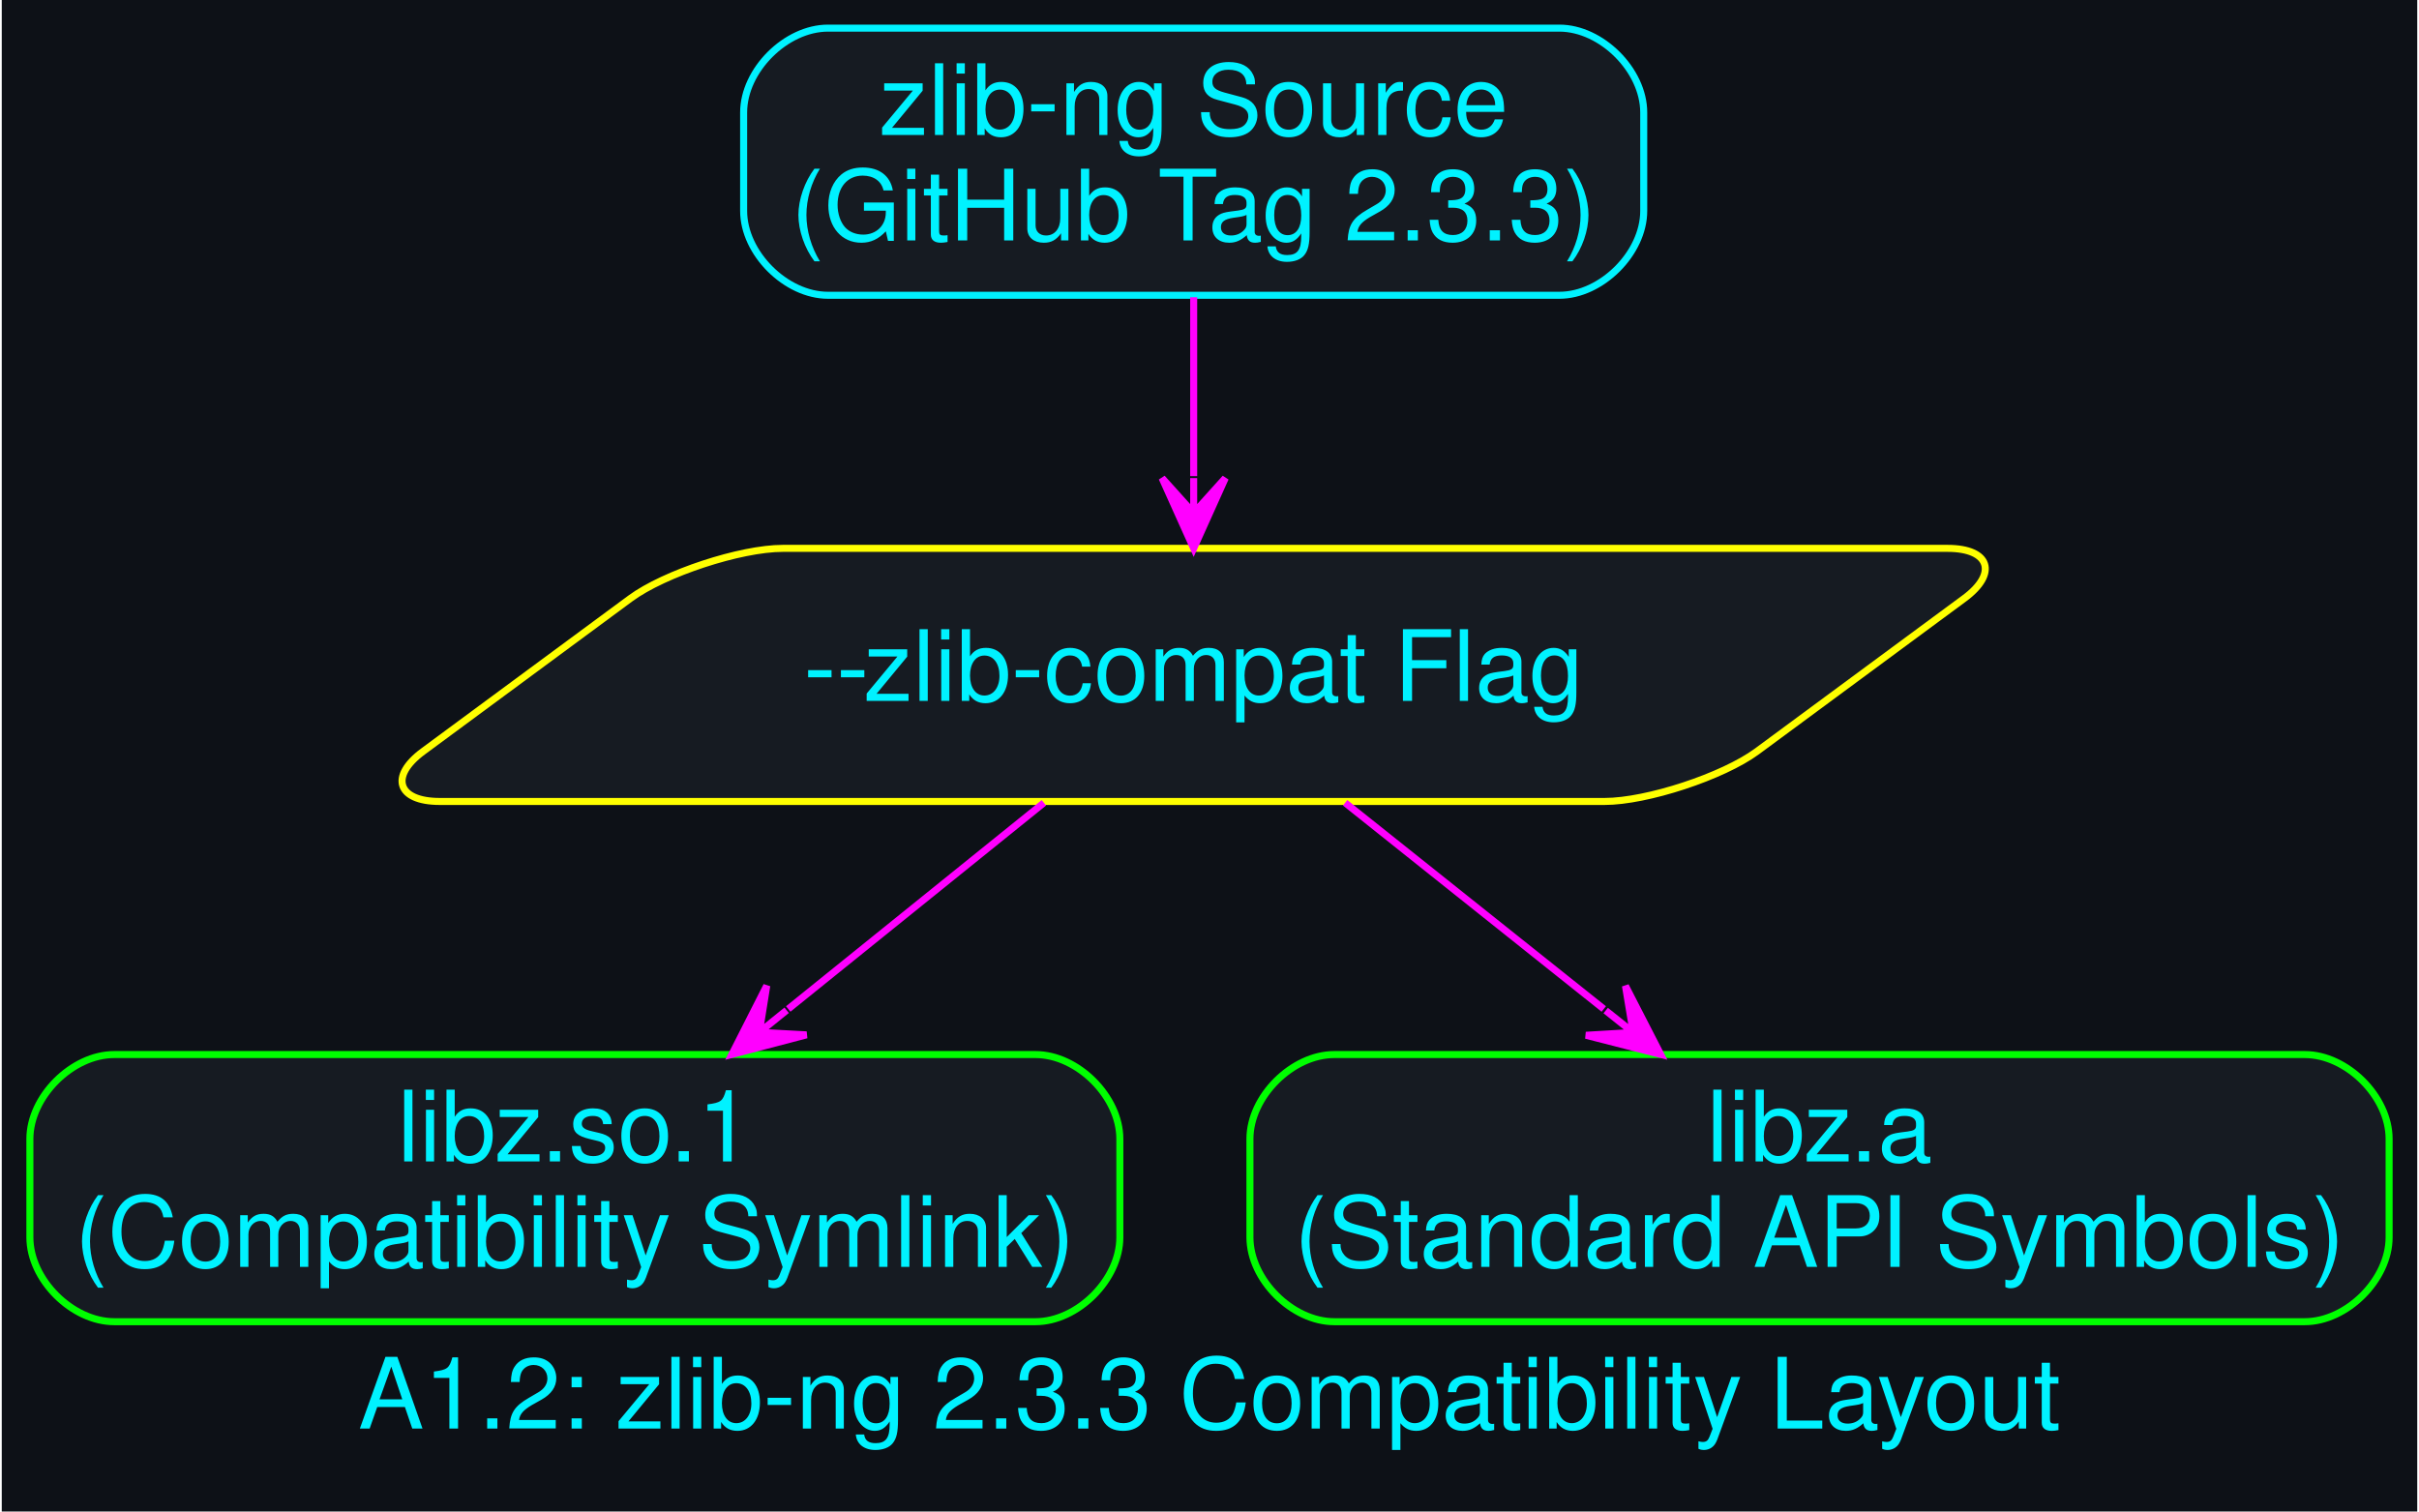
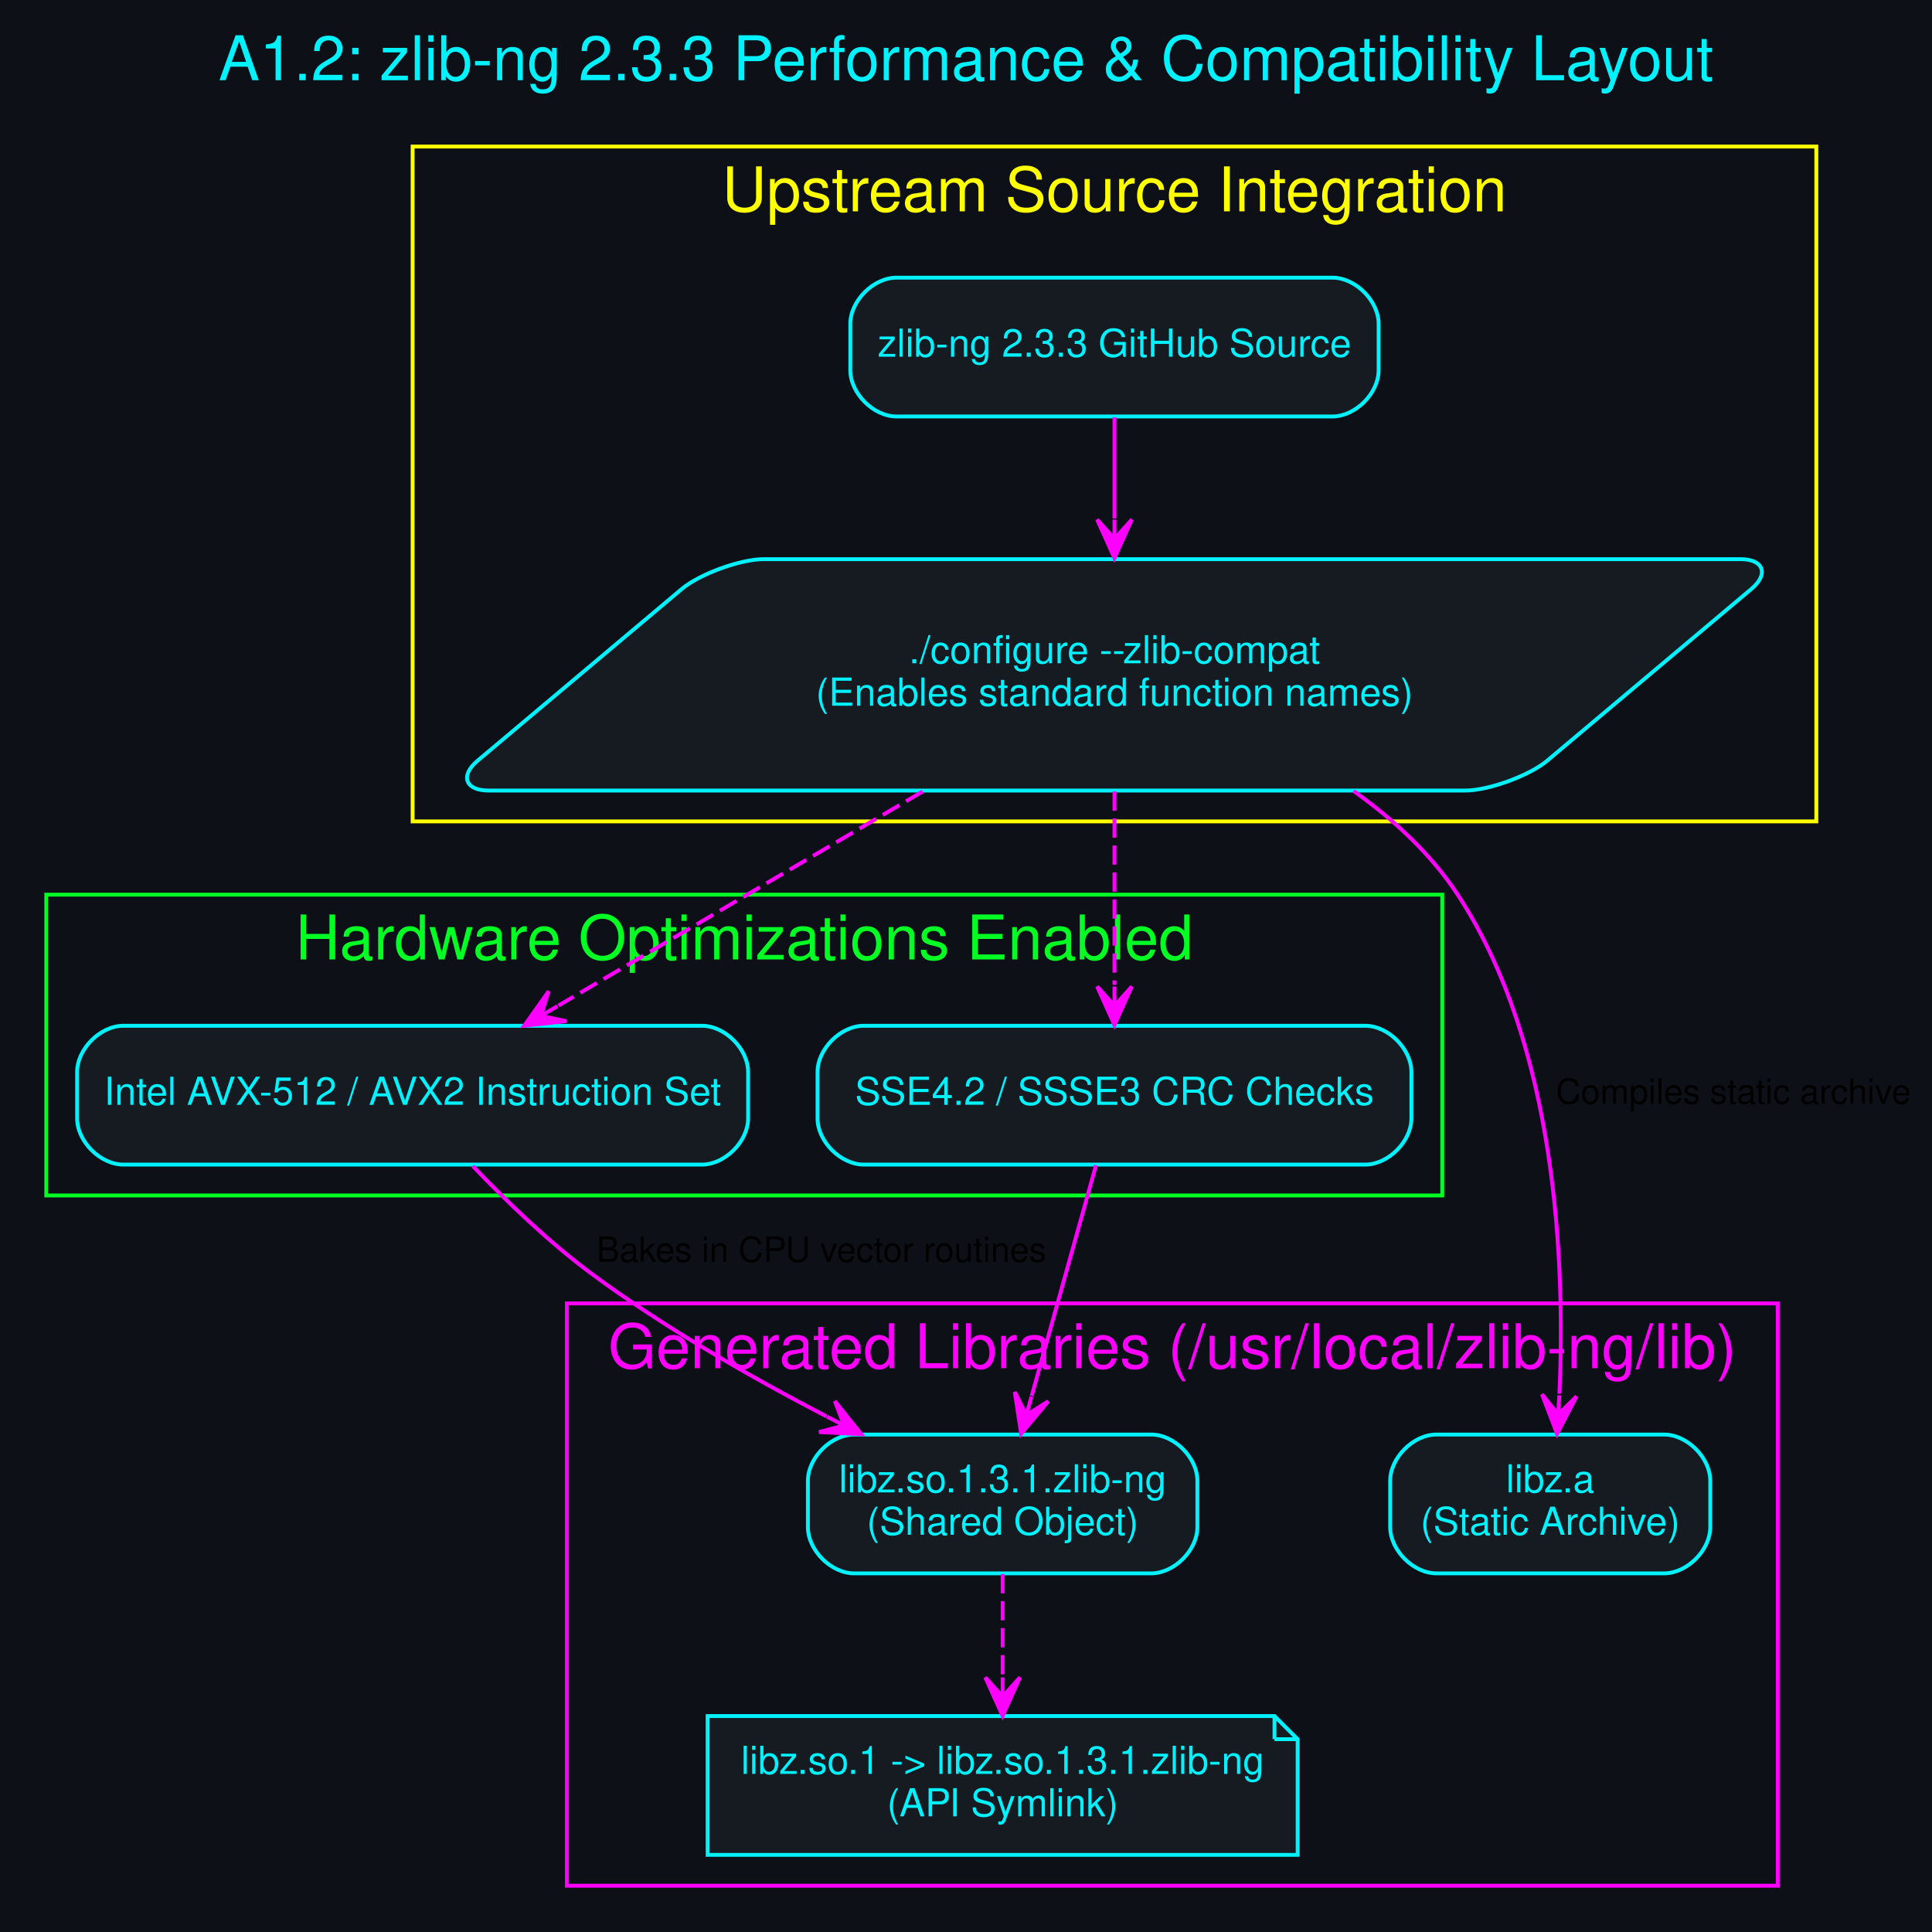
- <svg xmlns="http://www.w3.org/2000/svg" width="344pt" height="215pt" viewBox="0.00 0.00 343.50 215.00">
-   <g id="graph0" class="graph" transform="scale(1 1) rotate(0) translate(4 211)">
-     <polygon fill="#0d1117" stroke="transparent" points="-4,4 -4,-211 339.5,-211 339.5,4 -4,4" />
-     <text text-anchor="middle" x="167.75" y="-7.8" font-family="Helvetica,sans-Serif" font-size="14.00" fill="#00f2ff">A1.2: zlib-ng 2.3.3 Compatibility Layout</text>
+ <svg xmlns="http://www.w3.org/2000/svg" width="501pt" height="501pt" viewBox="0.00 0.00 501.00 501.00">
+   <g id="graph0" class="graph" transform="scale(1 1) rotate(0) translate(4 497)">
+     <polygon fill="#0d1117" stroke="transparent" points="-4,4 -4,-497 497,-497 497,4 -4,4" />
+     <text text-anchor="middle" x="246.5" y="-476.2" font-family="Helvetica,sans-Serif" font-size="16.00" fill="#00f2ff">A1.2: zlib-ng 2.3.3 Performance &amp; Compatibility Layout</text>
+     <g id="clust1" class="cluster">
+       <polygon fill="#0d1117" stroke="#ffff00" points="103,-284 103,-459 467,-459 467,-284 103,-284" />
+       <text text-anchor="middle" x="285" y="-442.2" font-family="Helvetica,sans-Serif" font-size="16.00" fill="#ffff00">Upstream Source Integration</text>
+     </g>
+     <g id="clust2" class="cluster">
+       <polygon fill="#0d1117" stroke="#00ff22" points="8,-187 8,-265 370,-265 370,-187 8,-187" />
+       <text text-anchor="middle" x="189" y="-248.2" font-family="Helvetica,sans-Serif" font-size="16.00" fill="#00ff22">Hardware Optimizations Enabled</text>
+     </g>
+     <g id="clust3" class="cluster">
+       <polygon fill="#0d1117" stroke="#ff00ff" points="143,-8 143,-159 457,-159 457,-8 143,-8" />
+       <text text-anchor="middle" x="300" y="-142.2" font-family="Helvetica,sans-Serif" font-size="16.00" fill="#ff00ff">Generated Libraries (/usr/local/zlib-ng/lib)</text>
+     </g>
    <g id="node1" class="node">
-       <path fill="#161b22" stroke="#00f2ff" d="M217.5,-207C217.5,-207 113.5,-207 113.5,-207 107.5,-207 101.5,-201 101.5,-195 101.5,-195 101.5,-181 101.5,-181 101.5,-175 107.5,-169 113.5,-169 113.5,-169 217.5,-169 217.5,-169 223.5,-169 229.5,-175 229.5,-181 229.5,-181 229.5,-195 229.5,-195 229.5,-201 223.5,-207 217.5,-207" />
-       <text text-anchor="middle" x="165.5" y="-191.8" font-family="Helvetica,sans-Serif" font-size="14.00" fill="#00f2ff">zlib-ng Source</text>
-       <text text-anchor="middle" x="165.5" y="-176.8" font-family="Helvetica,sans-Serif" font-size="14.00" fill="#00f2ff">(GitHub Tag 2.3.3)</text>
+       <path fill="#161b22" stroke="#00f2ff" d="M341.5,-425C341.5,-425 228.5,-425 228.5,-425 222.5,-425 216.5,-419 216.5,-413 216.5,-413 216.5,-401 216.5,-401 216.5,-395 222.5,-389 228.5,-389 228.5,-389 341.5,-389 341.5,-389 347.5,-389 353.5,-395 353.5,-401 353.5,-401 353.5,-413 353.5,-413 353.5,-419 347.5,-425 341.5,-425" />
+       <text text-anchor="middle" x="285" y="-404.5" font-family="Helvetica,sans-Serif" font-size="10.00" fill="#00f2ff">zlib-ng 2.3.3 GitHub Source</text>
    </g>
    <g id="node2" class="node">
-       <path fill="#161b22" stroke="#ffff00" d="M272.73,-133C272.73,-133 107.06,-133 107.06,-133 101.06,-133 90.23,-129.44 85.4,-125.88 85.4,-125.88 55.92,-104.12 55.92,-104.12 51.09,-100.56 52.27,-97 58.27,-97 58.27,-97 223.94,-97 223.94,-97 229.94,-97 240.77,-100.56 245.6,-104.12 245.6,-104.12 275.08,-125.88 275.08,-125.88 279.91,-129.44 278.73,-133 272.73,-133" />
-       <text text-anchor="middle" x="165.5" y="-111.3" font-family="Helvetica,sans-Serif" font-size="14.00" fill="#00f2ff">--zlib-compat Flag</text>
+       <path fill="#161b22" stroke="#00f2ff" d="M447.35,-352C447.35,-352 194,-352 194,-352 188,-352 177.41,-348.14 172.81,-344.28 172.81,-344.28 119.83,-299.72 119.83,-299.72 115.24,-295.86 116.65,-292 122.65,-292 122.65,-292 376,-292 376,-292 382,-292 392.59,-295.86 397.19,-299.72 397.19,-299.72 450.17,-344.28 450.17,-344.28 454.76,-348.14 453.35,-352 447.35,-352" />
+       <text text-anchor="middle" x="285" y="-325" font-family="Helvetica,sans-Serif" font-size="10.00" fill="#00f2ff">./configure --zlib-compat</text>
+       <text text-anchor="middle" x="285" y="-314" font-family="Helvetica,sans-Serif" font-size="10.00" fill="#00f2ff">(Enables standard function names)</text>
    </g>
    <g id="edge1" class="edge">
-       <path fill="none" stroke="#ff00ff" d="M165.5,-168.72C165.5,-160.97 165.5,-151.79 165.5,-143.27" />
-       <polygon fill="#ff00ff" stroke="#ff00ff" points="165.5,-133 170,-143 165.5,-138 165.5,-143 165.5,-143 165.5,-143 165.5,-138 161,-143 165.5,-133 165.5,-133" />
+       <path fill="none" stroke="#ff00ff" d="M285,-388.8C285,-381.14 285,-371.78 285,-362.55" />
+       <polygon fill="#ff00ff" stroke="#ff00ff" points="285,-352.27 289.5,-362.27 285,-357.27 285,-362.27 285,-362.27 285,-362.27 285,-357.27 280.5,-362.27 285,-352.27 285,-352.27" />
    </g>
    <g id="node3" class="node">
-       <path fill="#161b22" stroke="#00ff00" d="M143,-61C143,-61 12,-61 12,-61 6,-61 0,-55 0,-49 0,-49 0,-35 0,-35 0,-29 6,-23 12,-23 12,-23 143,-23 143,-23 149,-23 155,-29 155,-35 155,-35 155,-49 155,-49 155,-55 149,-61 143,-61" />
-       <text text-anchor="middle" x="77.5" y="-45.8" font-family="Helvetica,sans-Serif" font-size="14.00" fill="#00f2ff">libz.so.1</text>
-       <text text-anchor="middle" x="77.5" y="-30.8" font-family="Helvetica,sans-Serif" font-size="14.00" fill="#00f2ff">(Compatibility Symlink)</text>
+       <path fill="#161b22" stroke="#00f2ff" d="M178,-231C178,-231 28,-231 28,-231 22,-231 16,-225 16,-219 16,-219 16,-207 16,-207 16,-201 22,-195 28,-195 28,-195 178,-195 178,-195 184,-195 190,-201 190,-207 190,-207 190,-219 190,-219 190,-225 184,-231 178,-231" />
+       <text text-anchor="middle" x="103" y="-210.5" font-family="Helvetica,sans-Serif" font-size="10.00" fill="#00f2ff">Intel AVX-512 / AVX2 Instruction Set</text>
+     </g>
+     <g id="edge3" class="edge">
+       <path fill="none" stroke="#ff00ff" stroke-dasharray="5,2" d="M235.27,-291.76C205.48,-274.25 168.21,-252.34 140.83,-236.24" />
+       <polygon fill="#ff00ff" stroke="#ff00ff" points="131.95,-231.02 142.85,-232.21 136.26,-233.56 140.57,-236.09 140.57,-236.09 140.57,-236.09 136.26,-233.56 138.29,-239.97 131.95,-231.02 131.95,-231.02" />
+     </g>
+     <g id="node4" class="node">
+       <path fill="#161b22" stroke="#00f2ff" d="M350,-231C350,-231 220,-231 220,-231 214,-231 208,-225 208,-219 208,-219 208,-207 208,-207 208,-201 214,-195 220,-195 220,-195 350,-195 350,-195 356,-195 362,-201 362,-207 362,-207 362,-219 362,-219 362,-225 356,-231 350,-231" />
+       <text text-anchor="middle" x="285" y="-210.5" font-family="Helvetica,sans-Serif" font-size="10.00" fill="#00f2ff">SSE4.2 / SSSE3 CRC Checks</text>
+     </g>
+     <g id="edge4" class="edge">
+       <path fill="none" stroke="#ff00ff" stroke-dasharray="5,2" d="M285,-291.76C285,-276.13 285,-256.99 285,-241.61" />
+       <polygon fill="#ff00ff" stroke="#ff00ff" points="285,-231.18 289.5,-241.18 285,-236.18 285,-241.18 285,-241.18 285,-241.18 285,-236.18 280.5,-241.18 285,-231.18 285,-231.18" />
+     </g>
+     <g id="node7" class="node">
+       <path fill="#161b22" stroke="#00f2ff" d="M427.5,-125C427.5,-125 368.5,-125 368.5,-125 362.5,-125 356.5,-119 356.5,-113 356.5,-113 356.5,-101 356.5,-101 356.5,-95 362.5,-89 368.5,-89 368.5,-89 427.5,-89 427.5,-89 433.5,-89 439.5,-95 439.5,-101 439.5,-101 439.5,-113 439.5,-113 439.5,-119 433.5,-125 427.5,-125" />
+       <text text-anchor="middle" x="398" y="-110" font-family="Helvetica,sans-Serif" font-size="10.00" fill="#00f2ff">libz.a</text>
+       <text text-anchor="middle" x="398" y="-99" font-family="Helvetica,sans-Serif" font-size="10.00" fill="#00f2ff">(Static Archive)</text>
+     </g>
+     <g id="edge7" class="edge">
+       <path fill="none" stroke="#ff00ff" d="M347.03,-291.87C357.44,-284.46 367.09,-275.53 374,-265 399.81,-225.64 401.87,-168.96 400.38,-135.57" />
+       <polygon fill="#ff00ff" stroke="#ff00ff" points="399.77,-125.19 404.85,-134.91 400.06,-130.18 400.36,-135.17 400.36,-135.17 400.36,-135.17 400.06,-130.18 395.86,-135.44 399.77,-125.19 399.77,-125.19" />
+       <text text-anchor="middle" x="445.5" y="-210.8" font-family="Helvetica,sans-Serif" font-size="9.00">Compiles static archive</text>
+     </g>
+     <g id="node5" class="node">
+       <path fill="#161b22" stroke="#00f2ff" d="M294.5,-125C294.5,-125 217.5,-125 217.5,-125 211.5,-125 205.5,-119 205.5,-113 205.5,-113 205.5,-101 205.5,-101 205.5,-95 211.5,-89 217.5,-89 217.5,-89 294.5,-89 294.5,-89 300.5,-89 306.5,-95 306.5,-101 306.5,-101 306.5,-113 306.5,-113 306.5,-119 300.5,-125 294.5,-125" />
+       <text text-anchor="middle" x="256" y="-110" font-family="Helvetica,sans-Serif" font-size="10.00" fill="#00f2ff">libz.so.1.3.1.zlib-ng</text>
+       <text text-anchor="middle" x="256" y="-99" font-family="Helvetica,sans-Serif" font-size="10.00" fill="#00f2ff">(Shared Object)</text>
+     </g>
+     <g id="edge5" class="edge">
+       <path fill="none" stroke="#ff00ff" d="M118.62,-194.6C127.1,-185.73 138.06,-175.13 149,-167 167.96,-152.91 190.67,-139.91 210.29,-129.72" />
+       <polygon fill="#ff00ff" stroke="#ff00ff" points="219.34,-125.1 212.48,-133.66 214.89,-127.37 210.44,-129.65 210.44,-129.65 210.44,-129.65 214.89,-127.37 208.39,-125.64 219.34,-125.1 219.34,-125.1" />
+       <text text-anchor="middle" x="209" y="-169.8" font-family="Helvetica,sans-Serif" font-size="9.00">Bakes in CPU vector routines</text>
+     </g>
+     <g id="edge6" class="edge">
+       <path fill="none" stroke="#ff00ff" d="M280.21,-194.83C275.68,-178.57 268.8,-153.9 263.53,-135.01" />
+       <polygon fill="#ff00ff" stroke="#ff00ff" points="260.8,-125.2 267.82,-133.62 262.14,-130.02 263.48,-134.83 263.48,-134.83 263.48,-134.83 262.14,-130.02 259.15,-136.04 260.8,-125.2 260.8,-125.2" />
+     </g>
+     <g id="node6" class="node">
+       <polygon fill="#161b22" stroke="#00f2ff" points="326.5,-52 179.5,-52 179.5,-16 332.5,-16 332.5,-46 326.5,-52" />
+       <polyline fill="none" stroke="#00f2ff" points="326.5,-52 326.5,-46 " />
+       <polyline fill="none" stroke="#00f2ff" points="332.5,-46 326.5,-46 " />
+       <text text-anchor="middle" x="256" y="-37" font-family="Helvetica,sans-Serif" font-size="10.00" fill="#00f2ff">libz.so.1 -&gt; libz.so.1.3.1.zlib-ng</text>
+       <text text-anchor="middle" x="256" y="-26" font-family="Helvetica,sans-Serif" font-size="10.00" fill="#00f2ff">(API Symlink)</text>
    </g>
    <g id="edge2" class="edge">
-       <path fill="none" stroke="#ff00ff" d="M144.2,-96.81C133.29,-88.01 119.81,-77.14 107.84,-67.48" />
-       <polygon fill="#ff00ff" stroke="#ff00ff" points="99.83,-61.02 110.44,-63.8 103.73,-64.16 107.62,-67.3 107.62,-67.3 107.62,-67.3 103.73,-64.16 104.79,-70.8 99.83,-61.02 99.83,-61.02" />
-     </g>
-     <g id="node4" class="node">
-       <path fill="#161b22" stroke="#00ff00" d="M323.5,-61C323.5,-61 185.5,-61 185.5,-61 179.5,-61 173.5,-55 173.5,-49 173.5,-49 173.5,-35 173.5,-35 173.5,-29 179.5,-23 185.5,-23 185.5,-23 323.5,-23 323.5,-23 329.5,-23 335.5,-29 335.5,-35 335.5,-35 335.5,-49 335.5,-49 335.5,-55 329.5,-61 323.5,-61" />
-       <text text-anchor="middle" x="254.5" y="-45.8" font-family="Helvetica,sans-Serif" font-size="14.00" fill="#00f2ff">libz.a</text>
-       <text text-anchor="middle" x="254.5" y="-30.8" font-family="Helvetica,sans-Serif" font-size="14.00" fill="#00f2ff">(Standard API Symbols)</text>
-     </g>
-     <g id="edge3" class="edge">
-       <path fill="none" stroke="#ff00ff" d="M187.04,-96.81C198.08,-88.01 211.71,-77.14 223.82,-67.48" />
-       <polygon fill="#ff00ff" stroke="#ff00ff" points="231.91,-61.02 226.9,-70.77 228,-64.14 224.09,-67.26 224.09,-67.26 224.09,-67.26 228,-64.14 221.29,-63.74 231.91,-61.02 231.91,-61.02" />
+       <path fill="none" stroke="#ff00ff" stroke-dasharray="5,2" d="M256,-88.81C256,-80.79 256,-71.05 256,-62.07" />
+       <polygon fill="#ff00ff" stroke="#ff00ff" points="256,-52.03 260.5,-62.03 256,-57.03 256,-62.03 256,-62.03 256,-62.03 256,-57.03 251.5,-62.03 256,-52.03 256,-52.03" />
    </g>
  </g>
</svg>
